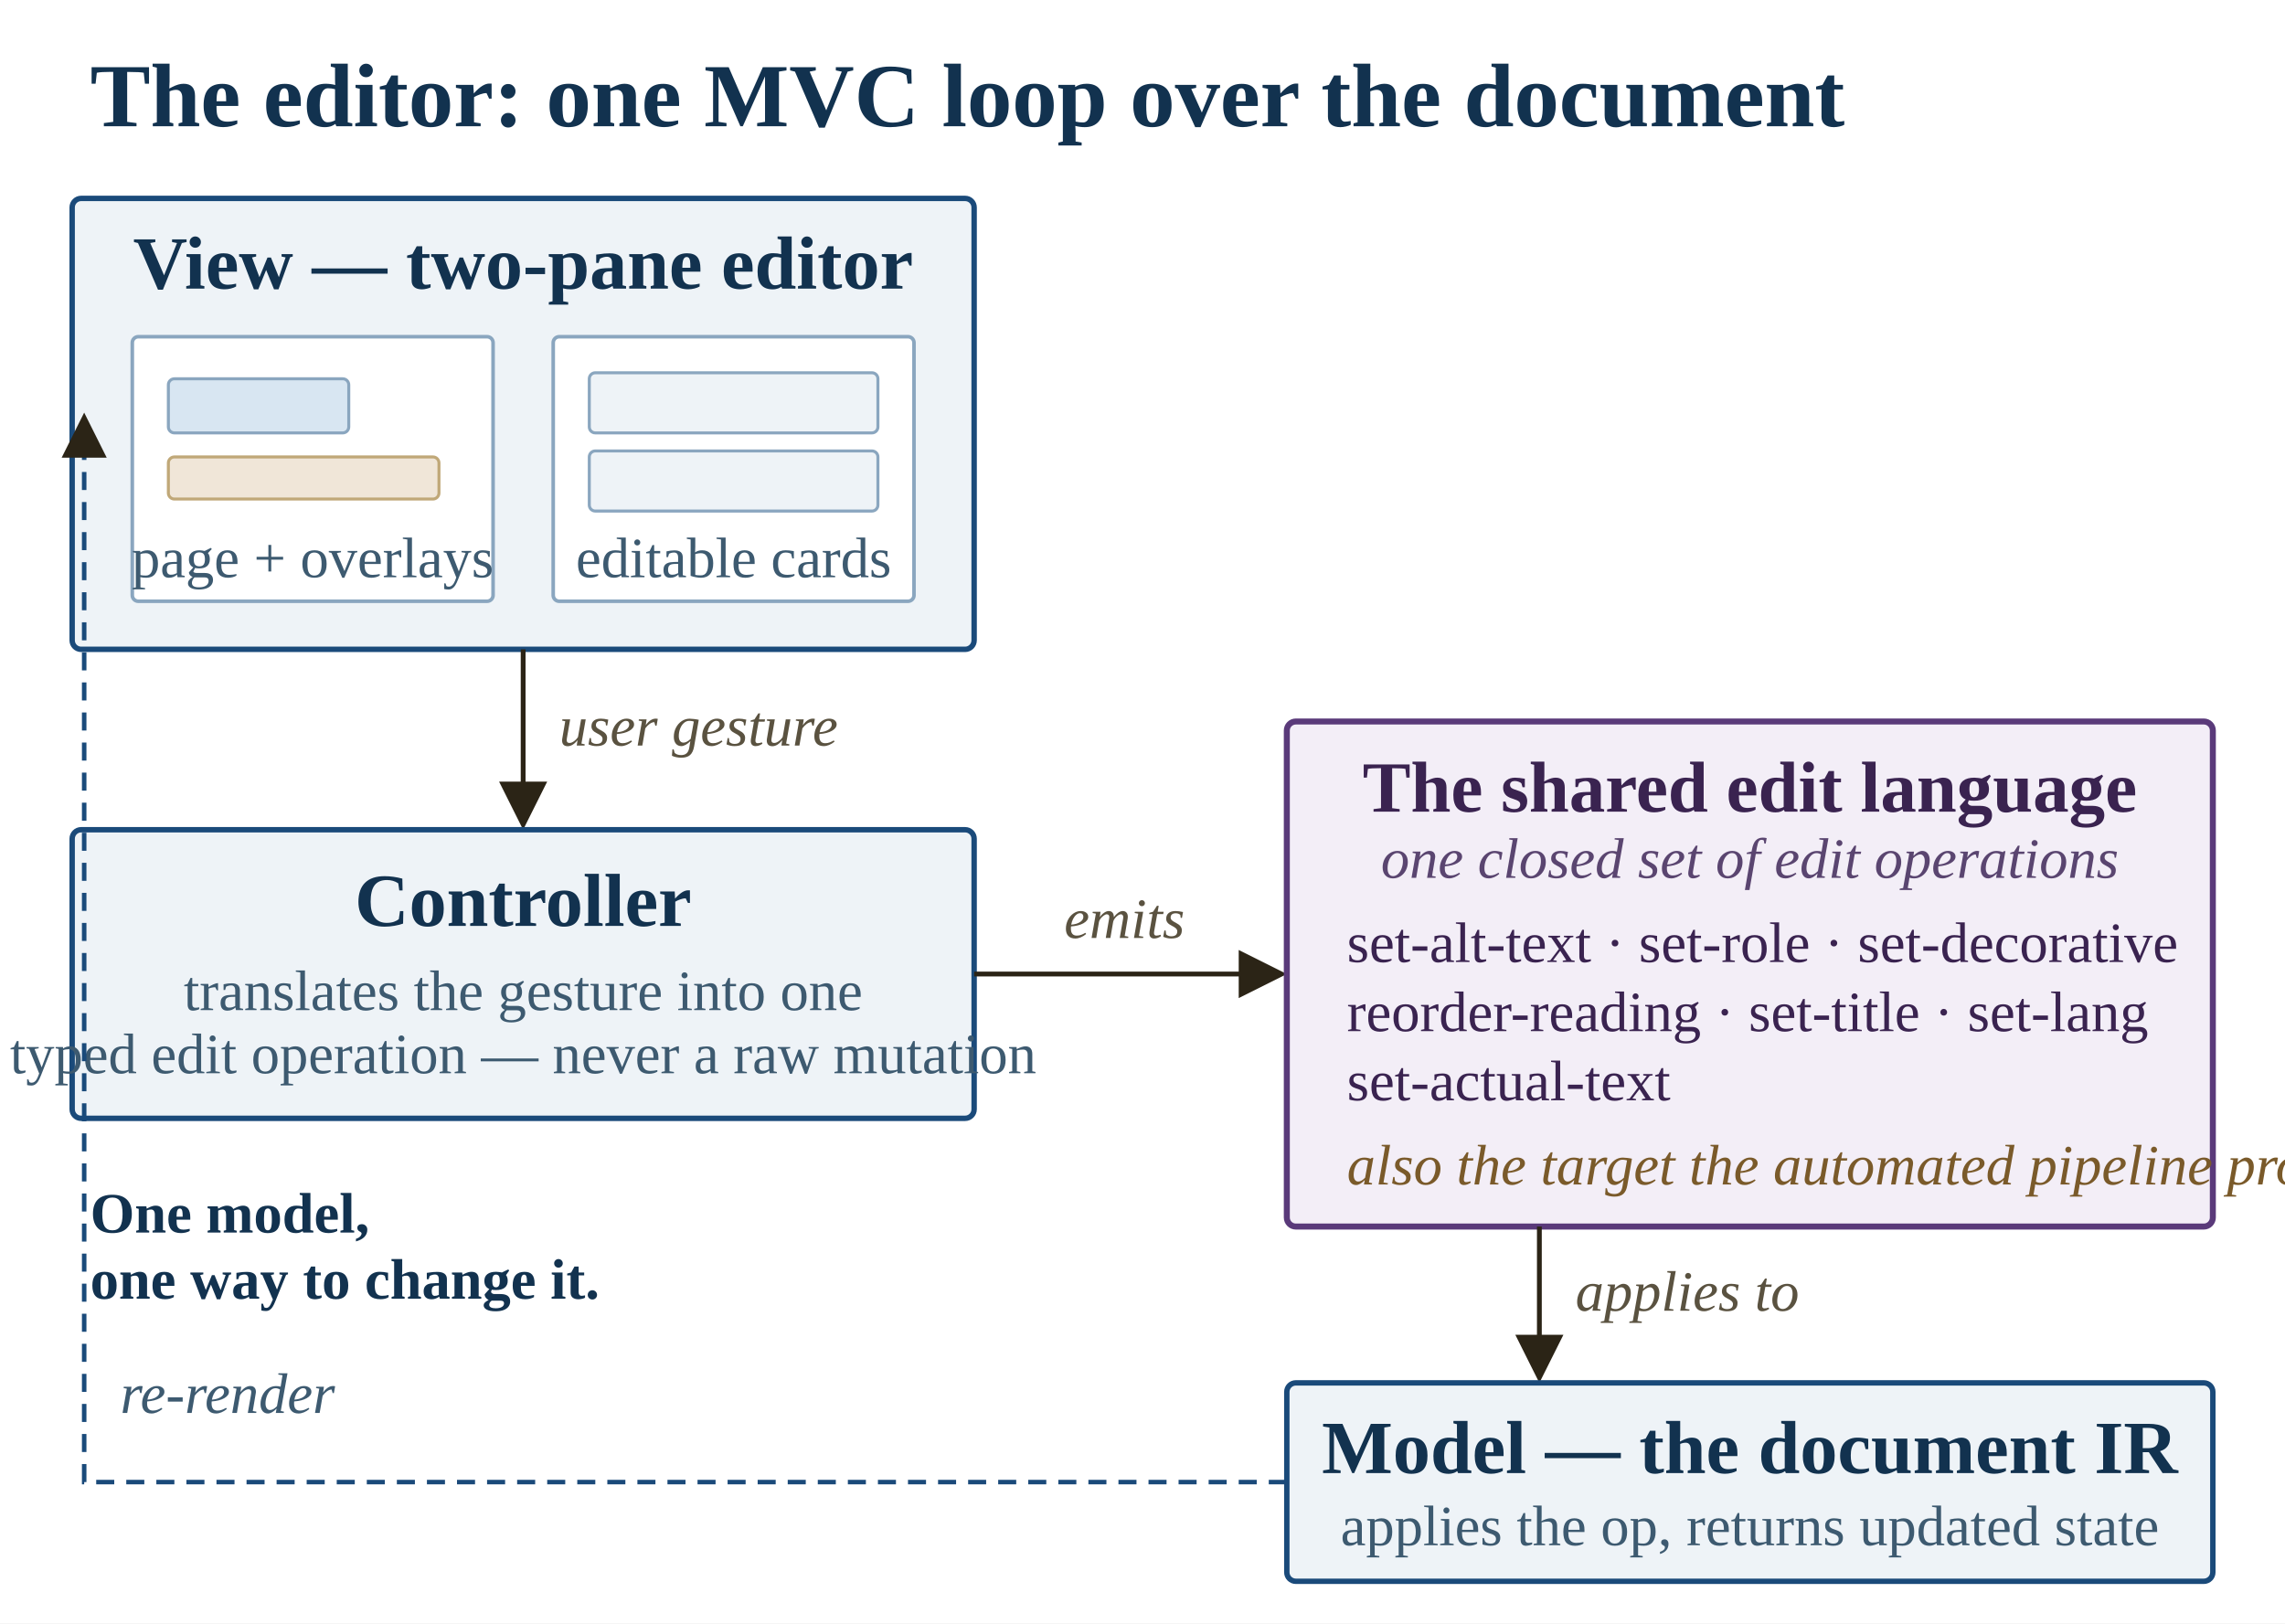
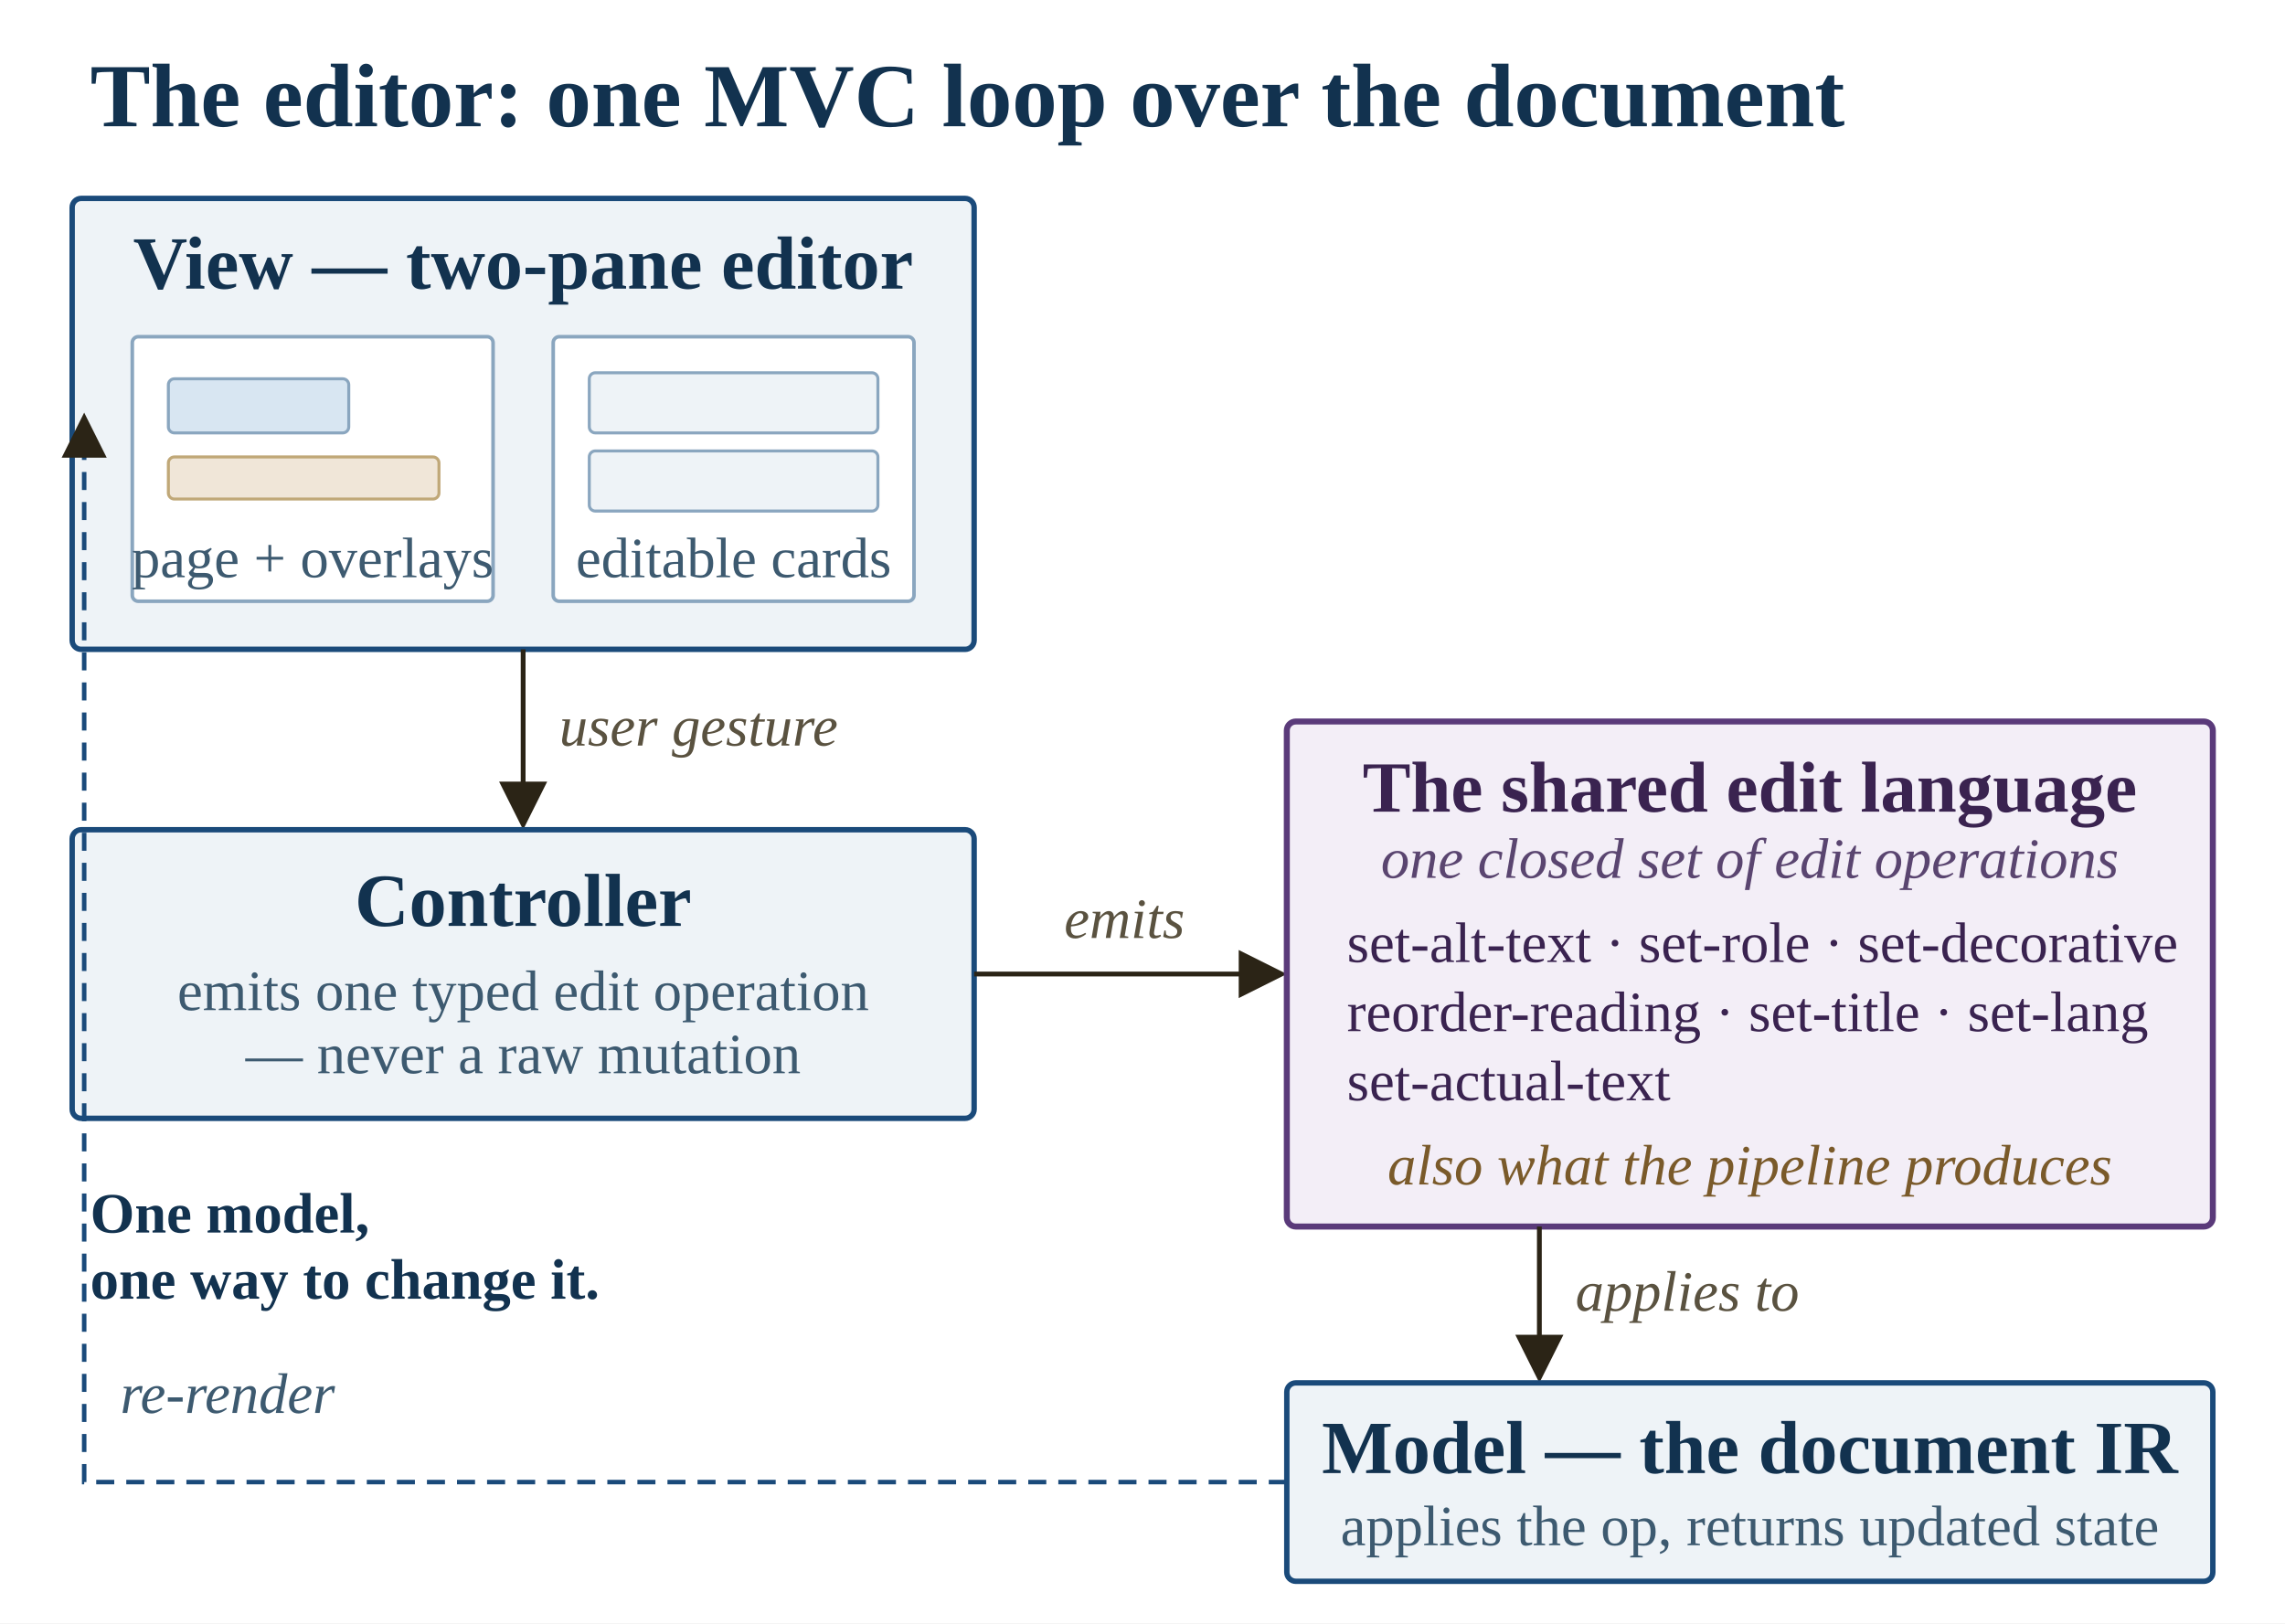
<svg xmlns="http://www.w3.org/2000/svg" viewBox="0 0 760 540" width="760" height="540" role="group" aria-labelledby="mvc-title mvc-desc" font-family="Georgia, 'Times New Roman', serif">
  <rect x="0" y="0" width="760" height="540" fill="#ffffff" />
  <defs>
    <marker id="mvc-arrow" markerWidth="10" markerHeight="10" refX="7.5" refY="5" orient="auto">
      <path d="M0,0 L10,5 L0,10 z" fill="#2B2416" />
    </marker>
  </defs>
  <text x="30" y="42" font-size="30" font-weight="bold" fill="#12324f">The editor: one MVC loop over the document</text>
  <rect x="24" y="66" width="300" height="150" rx="3" fill="#eef3f7" stroke="#1a4a7a" stroke-width="1.8" />
  <text x="174" y="96" text-anchor="middle" font-size="25" font-weight="bold" fill="#12324f">View — two-pane editor</text>
  <rect x="44" y="112" width="120" height="88" rx="2" fill="#ffffff" stroke="#8aa6bf" stroke-width="1.2" />
  <rect x="56" y="126" width="60" height="18" rx="2" fill="#d8e6f2" stroke="#8aa6bf" stroke-width="1" />
  <rect x="56" y="152" width="90" height="14" rx="2" fill="#f0e6d8" stroke="#c0a878" stroke-width="1" />
  <text x="104" y="192" text-anchor="middle" font-size="19" fill="#3d5a70">page + overlays</text>
  <rect x="184" y="112" width="120" height="88" rx="2" fill="#ffffff" stroke="#8aa6bf" stroke-width="1.2" />
  <rect x="196" y="124" width="96" height="20" rx="2" fill="#eef3f7" stroke="#8aa6bf" stroke-width="1" />
  <rect x="196" y="150" width="96" height="20" rx="2" fill="#eef3f7" stroke="#8aa6bf" stroke-width="1" />
  <text x="244" y="192" text-anchor="middle" font-size="19" fill="#3d5a70">editable cards</text>
  <line x1="174" y1="216" x2="174" y2="272" stroke="#2B2416" stroke-width="1.6" marker-end="url(#mvc-arrow)" />
  <text x="186" y="248" text-anchor="start" font-size="19" font-style="italic" fill="#5a5240">user gesture</text>
  <rect x="24" y="276" width="300" height="96" rx="3" fill="#eef3f7" stroke="#1a4a7a" stroke-width="1.8" />
  <text x="174" y="308" text-anchor="middle" font-size="25" font-weight="bold" fill="#12324f">Controller</text>
-   <text x="174" y="336" text-anchor="middle" font-size="19" fill="#3d5a70">translates the gesture into one</text>
-   <text x="174" y="357" text-anchor="middle" font-size="19" fill="#3d5a70">typed edit operation — never a raw mutation</text>
+   <text x="174" y="336" text-anchor="middle" font-size="19" fill="#3d5a70">emits one typed edit operation</text>
+   <text x="174" y="357" text-anchor="middle" font-size="19" fill="#3d5a70">— never a raw mutation</text>
  <line x1="324" y1="324" x2="424" y2="324" stroke="#2B2416" stroke-width="1.6" marker-end="url(#mvc-arrow)" />
  <text x="374" y="312" text-anchor="middle" font-size="19" font-style="italic" fill="#5a5240">emits</text>
  <rect x="428" y="240" width="308" height="168" rx="3" fill="#f3eef7" stroke="#5a3a7a" stroke-width="2" />
  <text x="582" y="270" text-anchor="middle" font-size="24" font-weight="bold" fill="#3a2350">The shared edit language</text>
  <text x="582" y="292" text-anchor="middle" font-size="19" font-style="italic" fill="#5a4570">one closed set of edit operations</text>
  <text x="448" y="320" font-size="19" fill="#3a2350">set-alt-text · set-role · set-decorative</text>
  <text x="448" y="343" font-size="19" fill="#3a2350">reorder-reading · set-title · set-lang</text>
  <text x="448" y="366" font-size="19" fill="#3a2350">set-actual-text</text>
-   <text x="448" y="394" font-size="19" font-style="italic" fill="#7a5a2a">also the target the automated pipeline produces</text>
+   <text x="582" y="394" text-anchor="middle" font-size="19" font-style="italic" fill="#7a5a2a">also what the pipeline produces</text>
  <line x1="512" y1="408" x2="512" y2="456" stroke="#2B2416" stroke-width="1.6" marker-end="url(#mvc-arrow)" />
  <text x="524" y="436" text-anchor="start" font-size="19" font-style="italic" fill="#5a5240">applies to</text>
  <rect x="428" y="460" width="308" height="66" rx="3" fill="#eef3f7" stroke="#1a4a7a" stroke-width="1.8" />
  <text x="582" y="490" text-anchor="middle" font-size="25" font-weight="bold" fill="#12324f">Model — the document IR</text>
  <text x="582" y="514" text-anchor="middle" font-size="19" fill="#3d5a70">applies the op, returns updated state</text>
  <path d="M428,493 L28,493 L28,141" fill="none" stroke="#1a4a7a" stroke-width="1.5" stroke-dasharray="6 4" marker-end="url(#mvc-arrow)" />
  <text x="40" y="470" text-anchor="start" font-size="19" font-style="italic" fill="#3d5a70">re-render</text>
  <text x="30" y="410" font-size="19" font-weight="bold" fill="#12324f">One model,</text>
  <text x="30" y="432" font-size="19" font-weight="bold" fill="#12324f">one way to change it.</text>
</svg>
